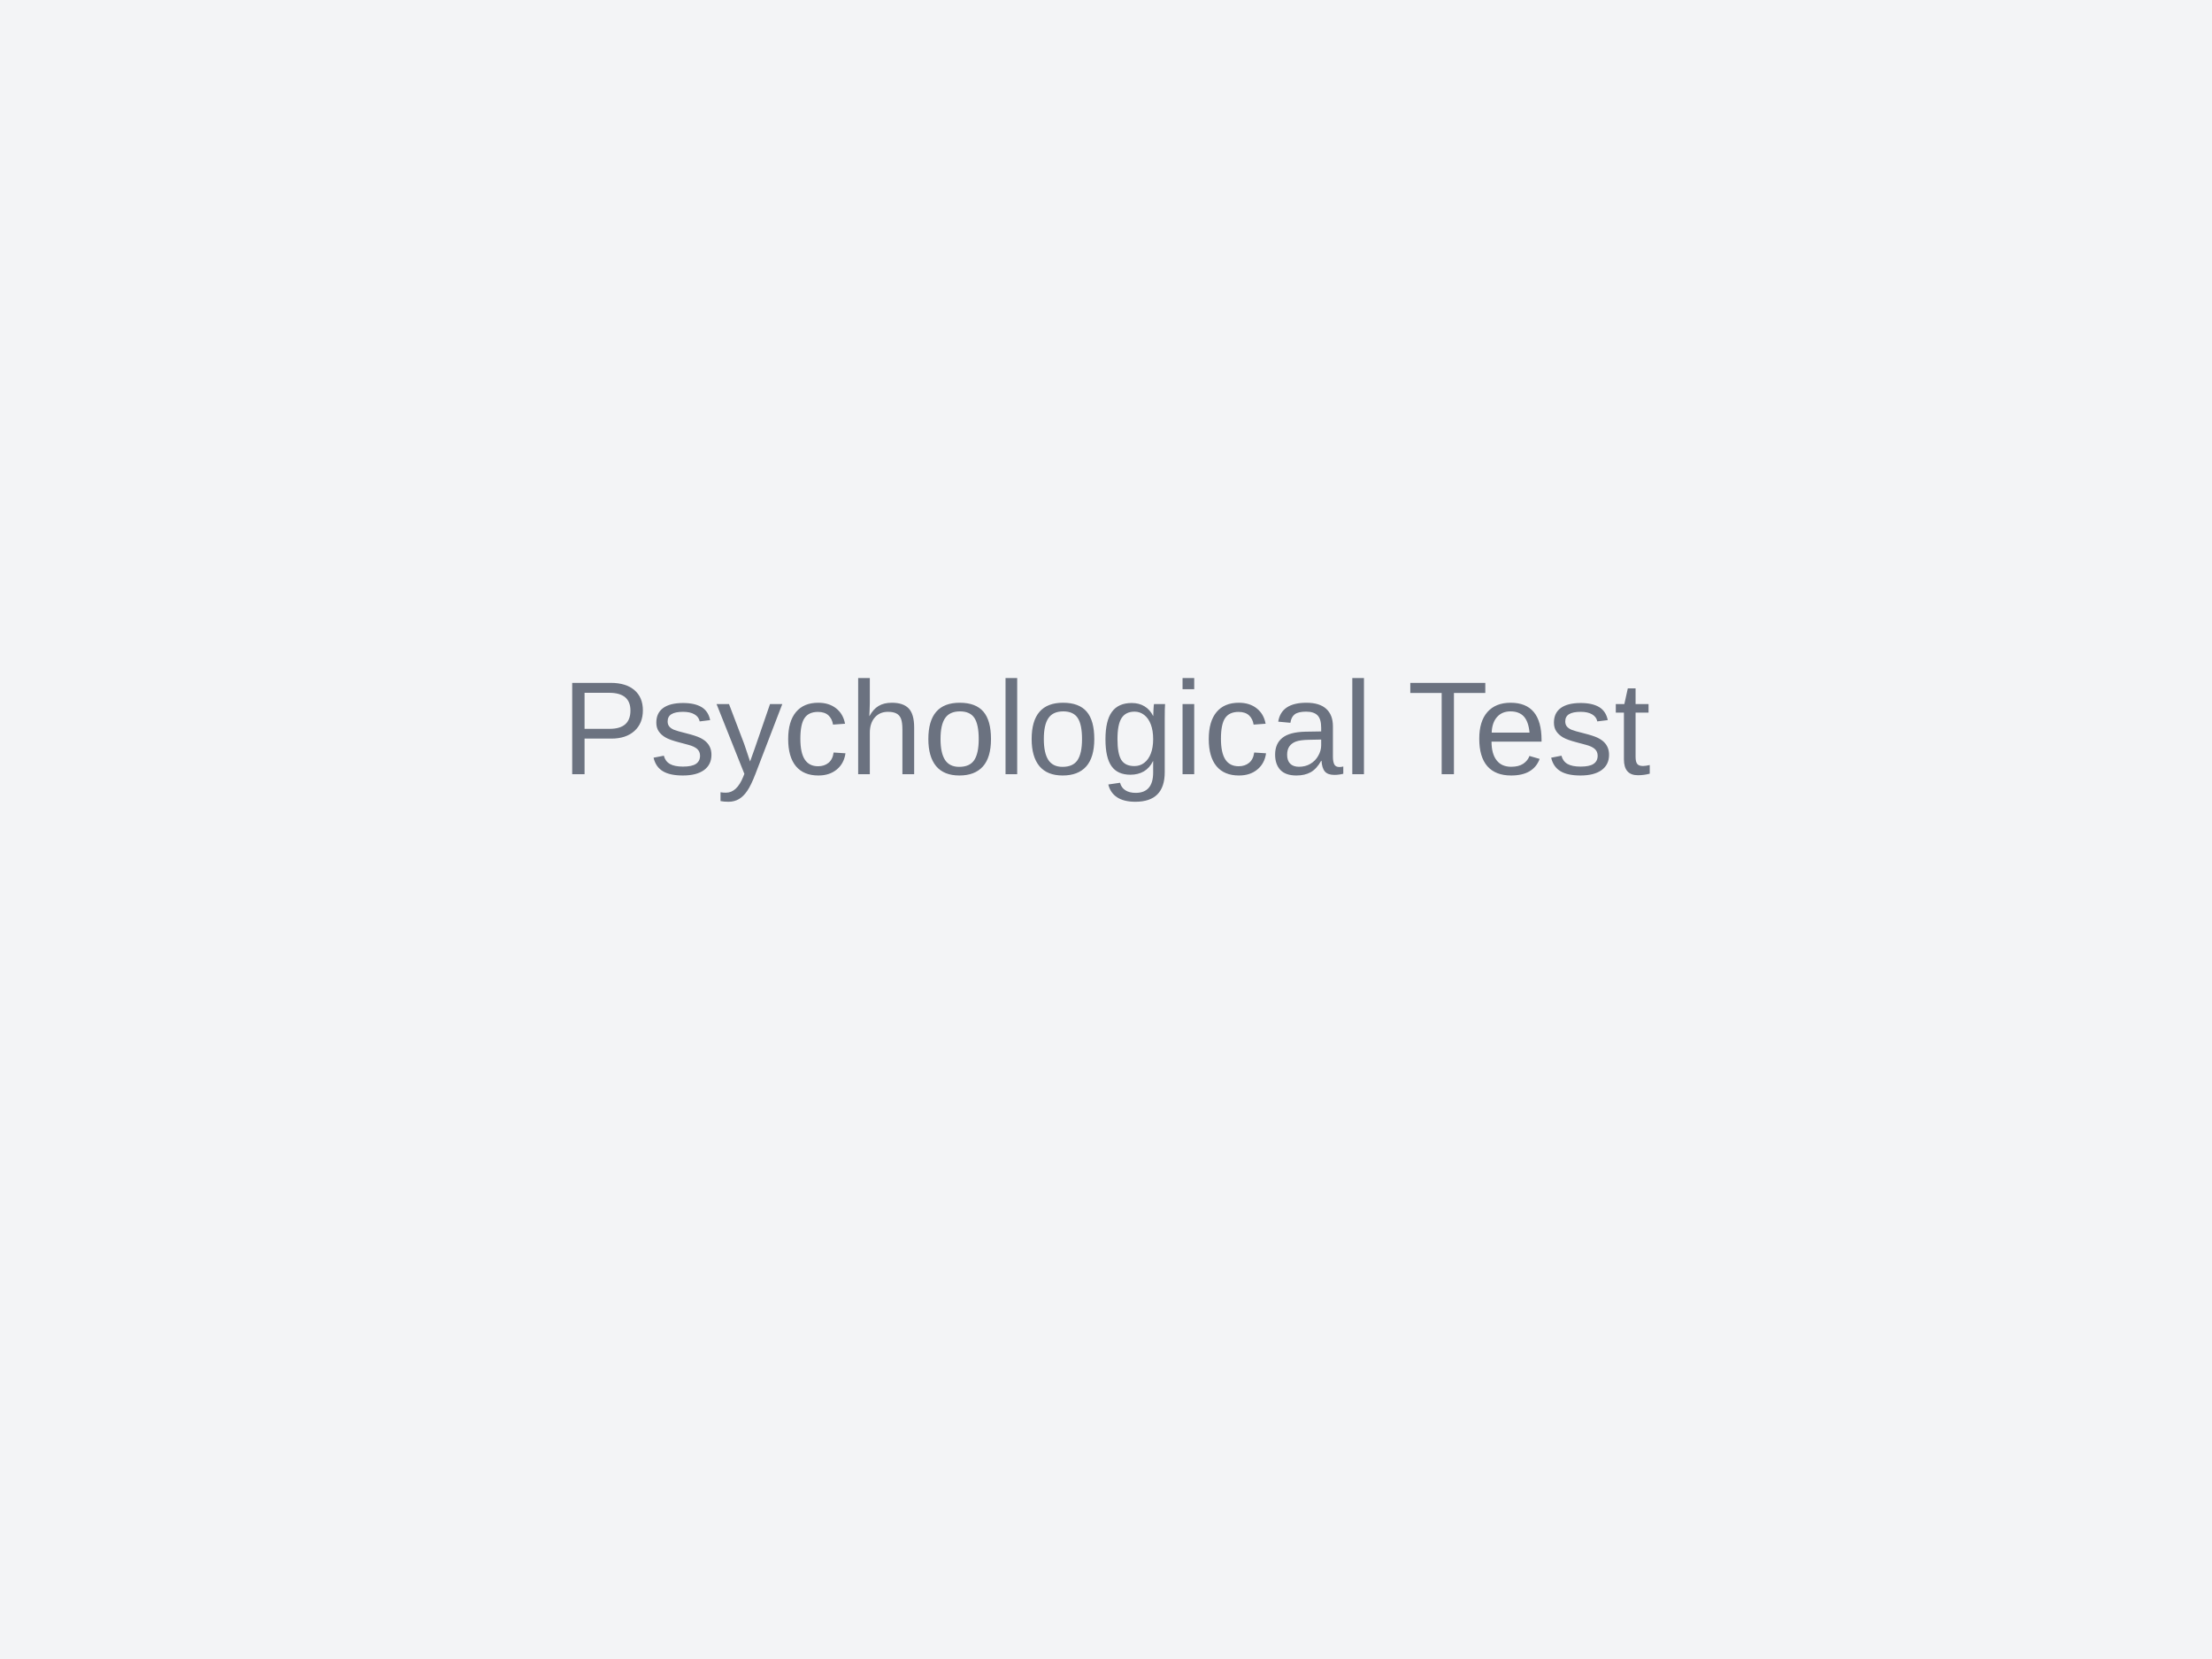
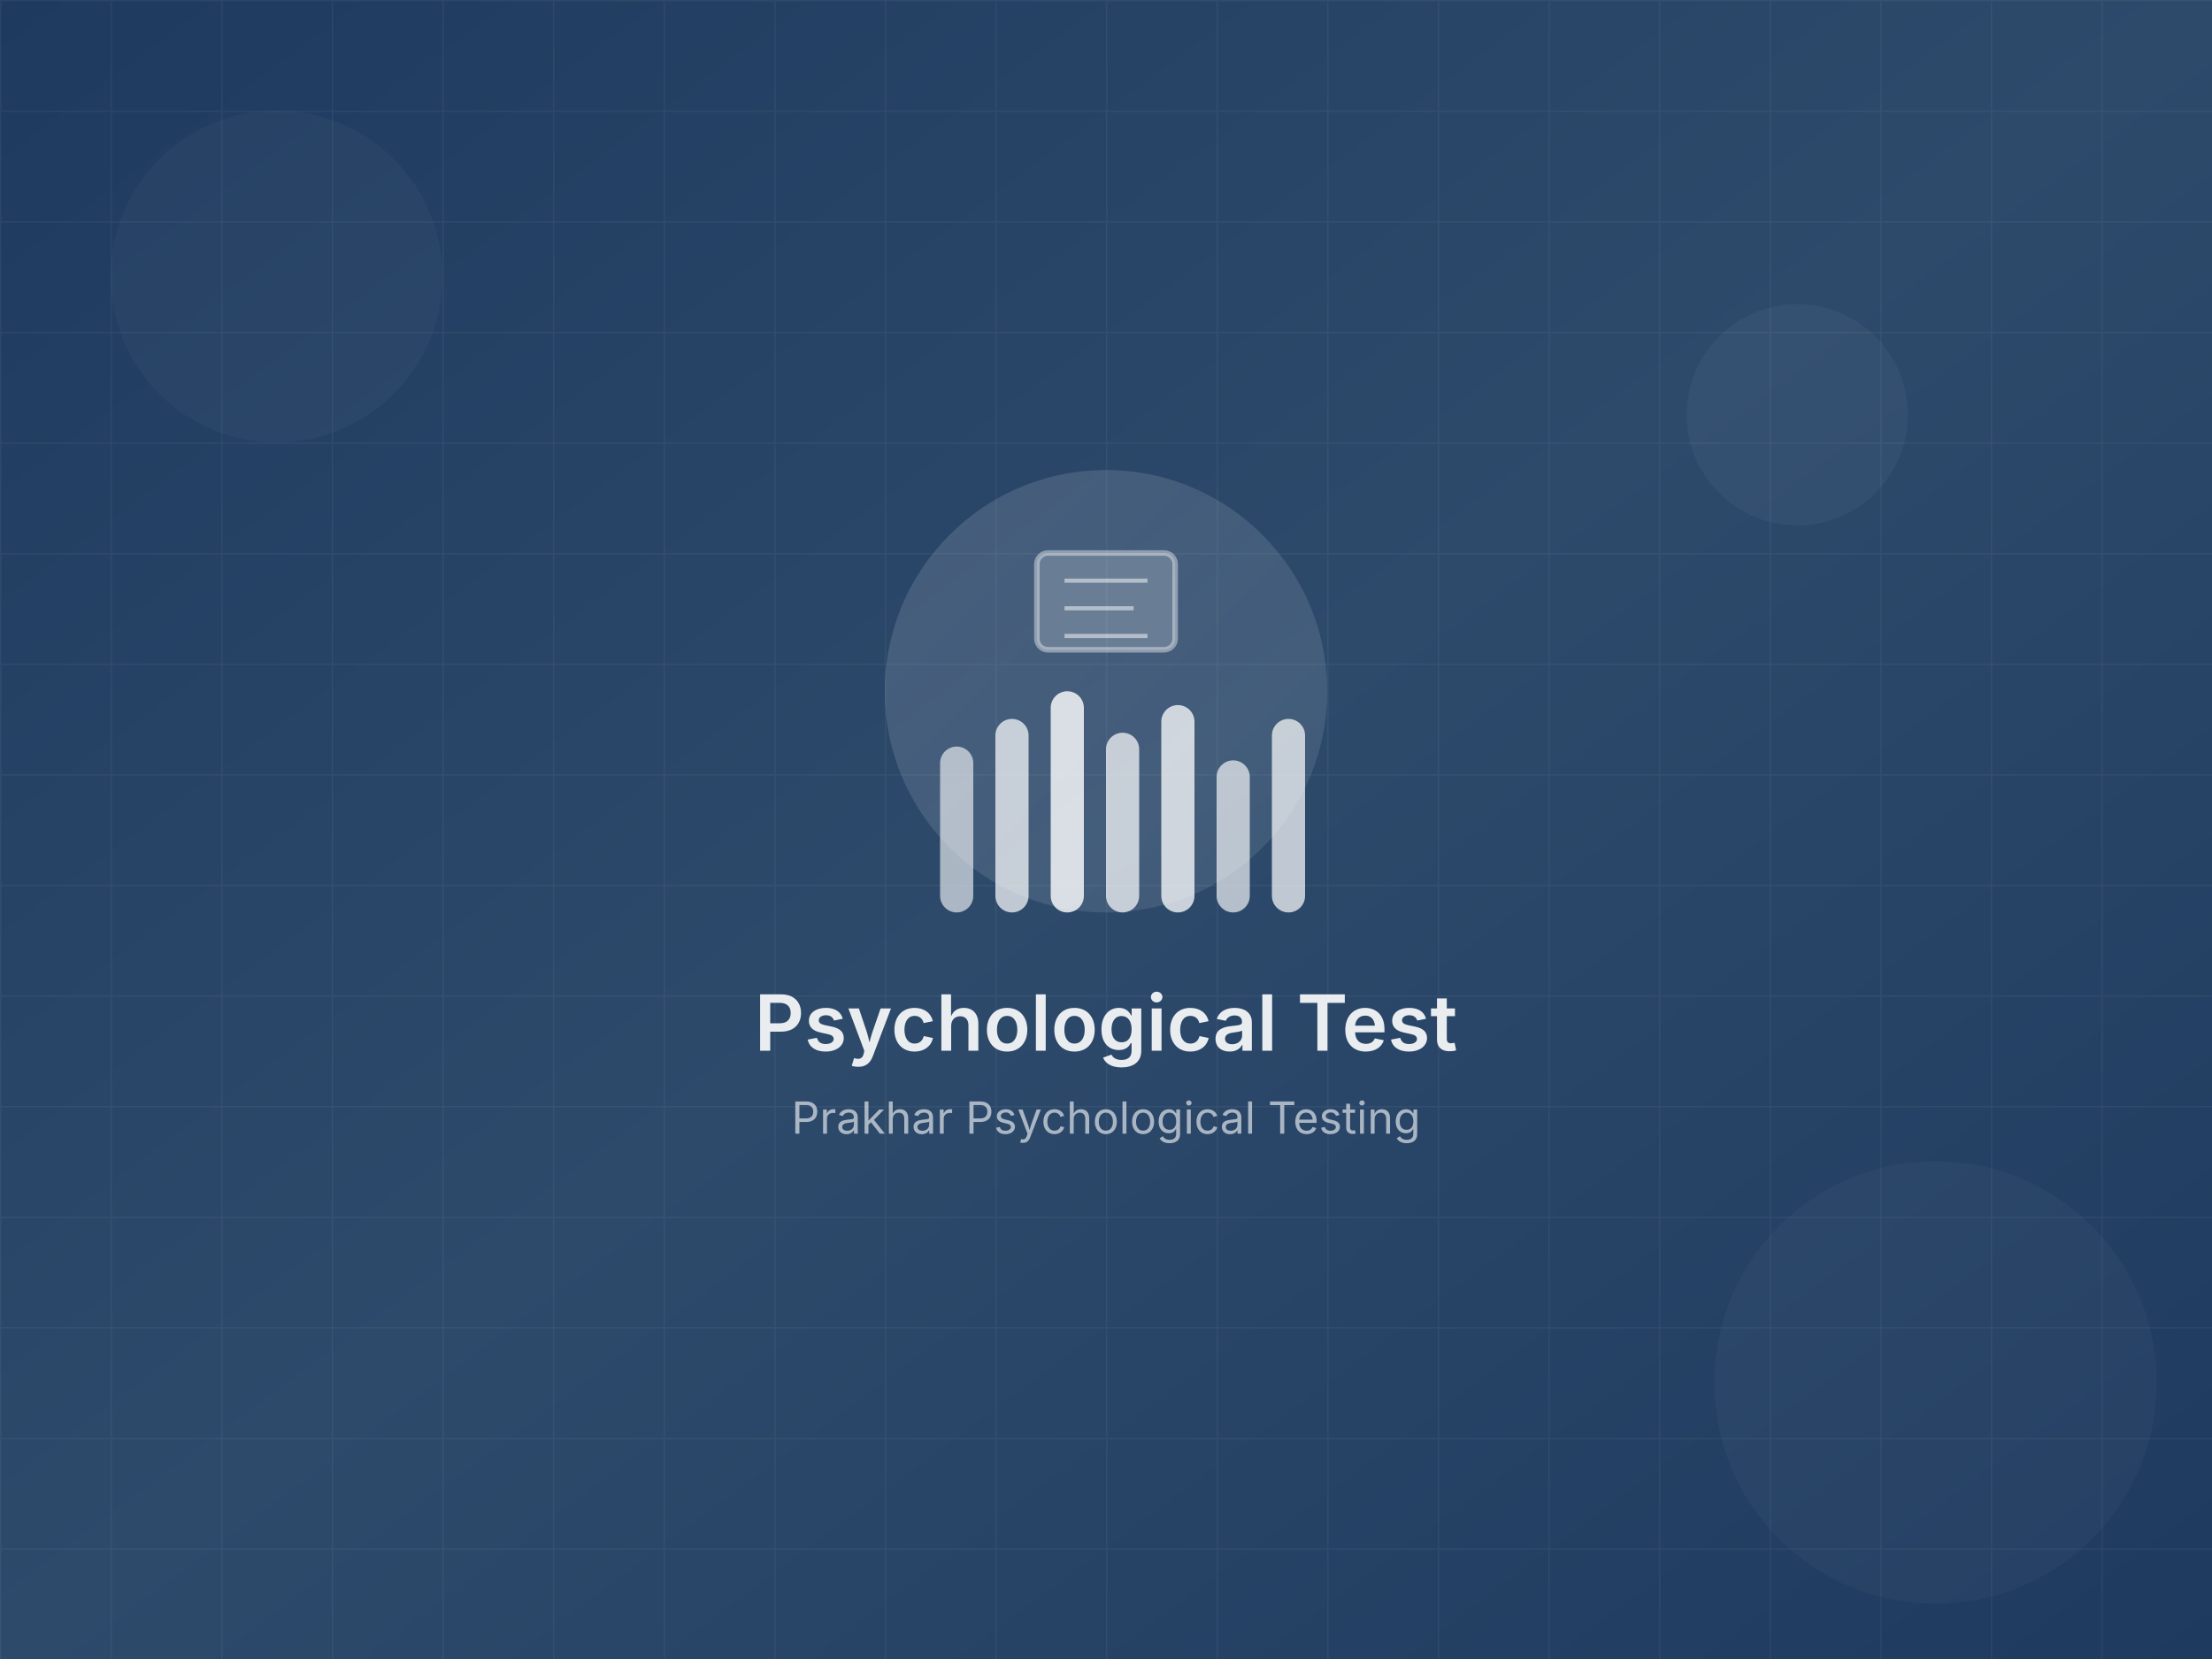
- <svg xmlns="http://www.w3.org/2000/svg" width="400" height="300">
-   <rect width="400" height="300" fill="#f3f4f6" />
-   <text x="200" y="140" font-family="Arial, sans-serif" font-size="24" fill="#6b7280" text-anchor="middle">
+ <svg xmlns="http://www.w3.org/2000/svg" width="800" height="600">
+   <defs>
+     <linearGradient id="bgGradient" x1="0%" y1="0%" x2="100%" y2="100%">
+       <stop offset="0%" style="stop-color:#1e3a5f;stop-opacity:1" />
+       <stop offset="50%" style="stop-color:#2d4a6b;stop-opacity:1" />
+       <stop offset="100%" style="stop-color:#1e3a5f;stop-opacity:1" />
+     </linearGradient>
+     <linearGradient id="iconGradient" x1="0%" y1="0%" x2="100%" y2="100%">
+       <stop offset="0%" style="stop-color:#ffffff;stop-opacity:0.9" />
+       <stop offset="100%" style="stop-color:#e2e8f0;stop-opacity:0.7" />
+     </linearGradient>
+     <pattern id="gridPattern" width="40" height="40" patternUnits="userSpaceOnUse">
+       <path d="M 40 0 L 0 0 0 40" fill="none" stroke="rgba(255,255,255,0.05)" stroke-width="1" />
+     </pattern>
+   </defs>
+   <rect width="800" height="600" fill="url(#bgGradient)" />
+   <rect width="800" height="600" fill="url(#gridPattern)" />
+   <circle cx="100" cy="100" r="60" fill="rgba(255,255,255,0.03)" />
+   <circle cx="700" cy="500" r="80" fill="rgba(255,255,255,0.03)" />
+   <circle cx="650" cy="150" r="40" fill="rgba(255,255,255,0.04)" />
+   <g transform="translate(400, 250)">
+     <circle cx="0" cy="0" r="80" fill="url(#iconGradient)" opacity="0.15" />
+     <rect x="-60" y="20" width="12" height="60" rx="6" fill="rgba(255,255,255,0.6)" />
+     <rect x="-40" y="10" width="12" height="70" rx="6" fill="rgba(255,255,255,0.7)" />
+     <rect x="-20" y="0" width="12" height="80" rx="6" fill="rgba(255,255,255,0.8)" />
+     <rect x="0" y="15" width="12" height="65" rx="6" fill="rgba(255,255,255,0.7)" />
+     <rect x="20" y="5" width="12" height="75" rx="6" fill="rgba(255,255,255,0.75)" />
+     <rect x="40" y="25" width="12" height="55" rx="6" fill="rgba(255,255,255,0.65)" />
+     <rect x="60" y="10" width="12" height="70" rx="6" fill="rgba(255,255,255,0.7)" />
+     <rect x="-25" y="-50" width="50" height="35" rx="4" fill="rgba(255,255,255,0.2)" stroke="rgba(255,255,255,0.4)" stroke-width="2" />
+     <line x1="-15" y1="-40" x2="15" y2="-40" stroke="rgba(255,255,255,0.5)" stroke-width="1.5" />
+     <line x1="-15" y1="-30" x2="10" y2="-30" stroke="rgba(255,255,255,0.5)" stroke-width="1.5" />
+     <line x1="-15" y1="-20" x2="15" y2="-20" stroke="rgba(255,255,255,0.5)" stroke-width="1.5" />
+   </g>
+   <text x="400" y="380" font-family="system-ui, -apple-system, sans-serif" font-size="28" font-weight="600" fill="rgba(255,255,255,0.9)" text-anchor="middle">
    Psychological Test
  </text>
+   <text x="400" y="410" font-family="system-ui, -apple-system, sans-serif" font-size="16" font-weight="400" fill="rgba(255,255,255,0.6)" text-anchor="middle">
+     Prakhar Psychological Testing
+   </text>
</svg>
